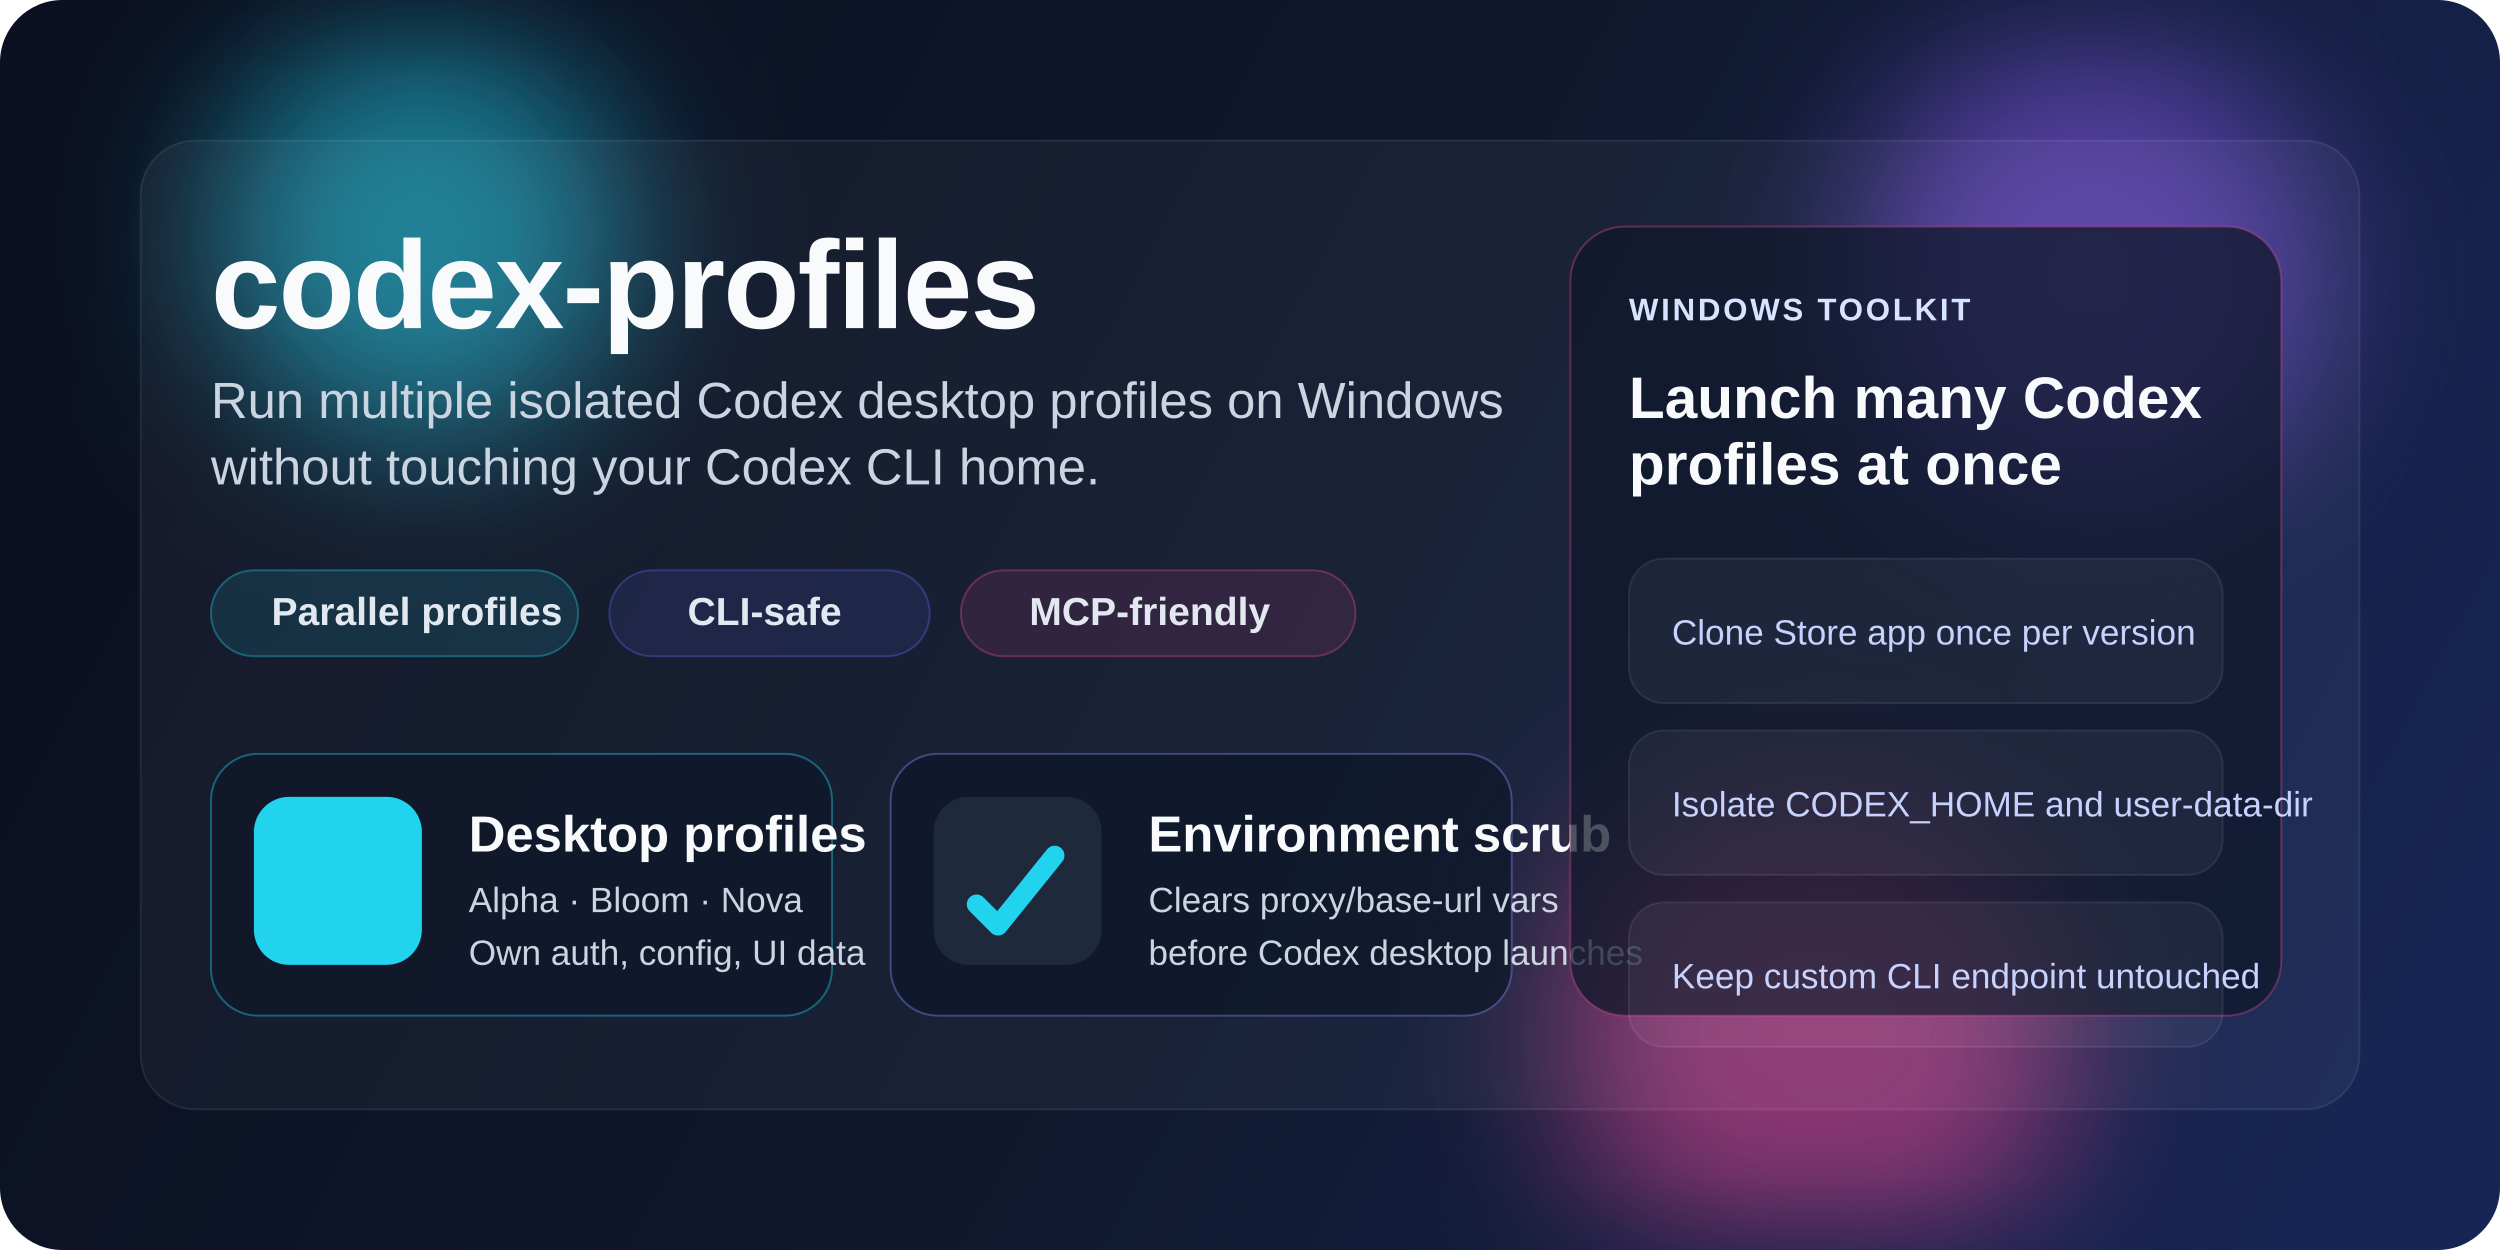
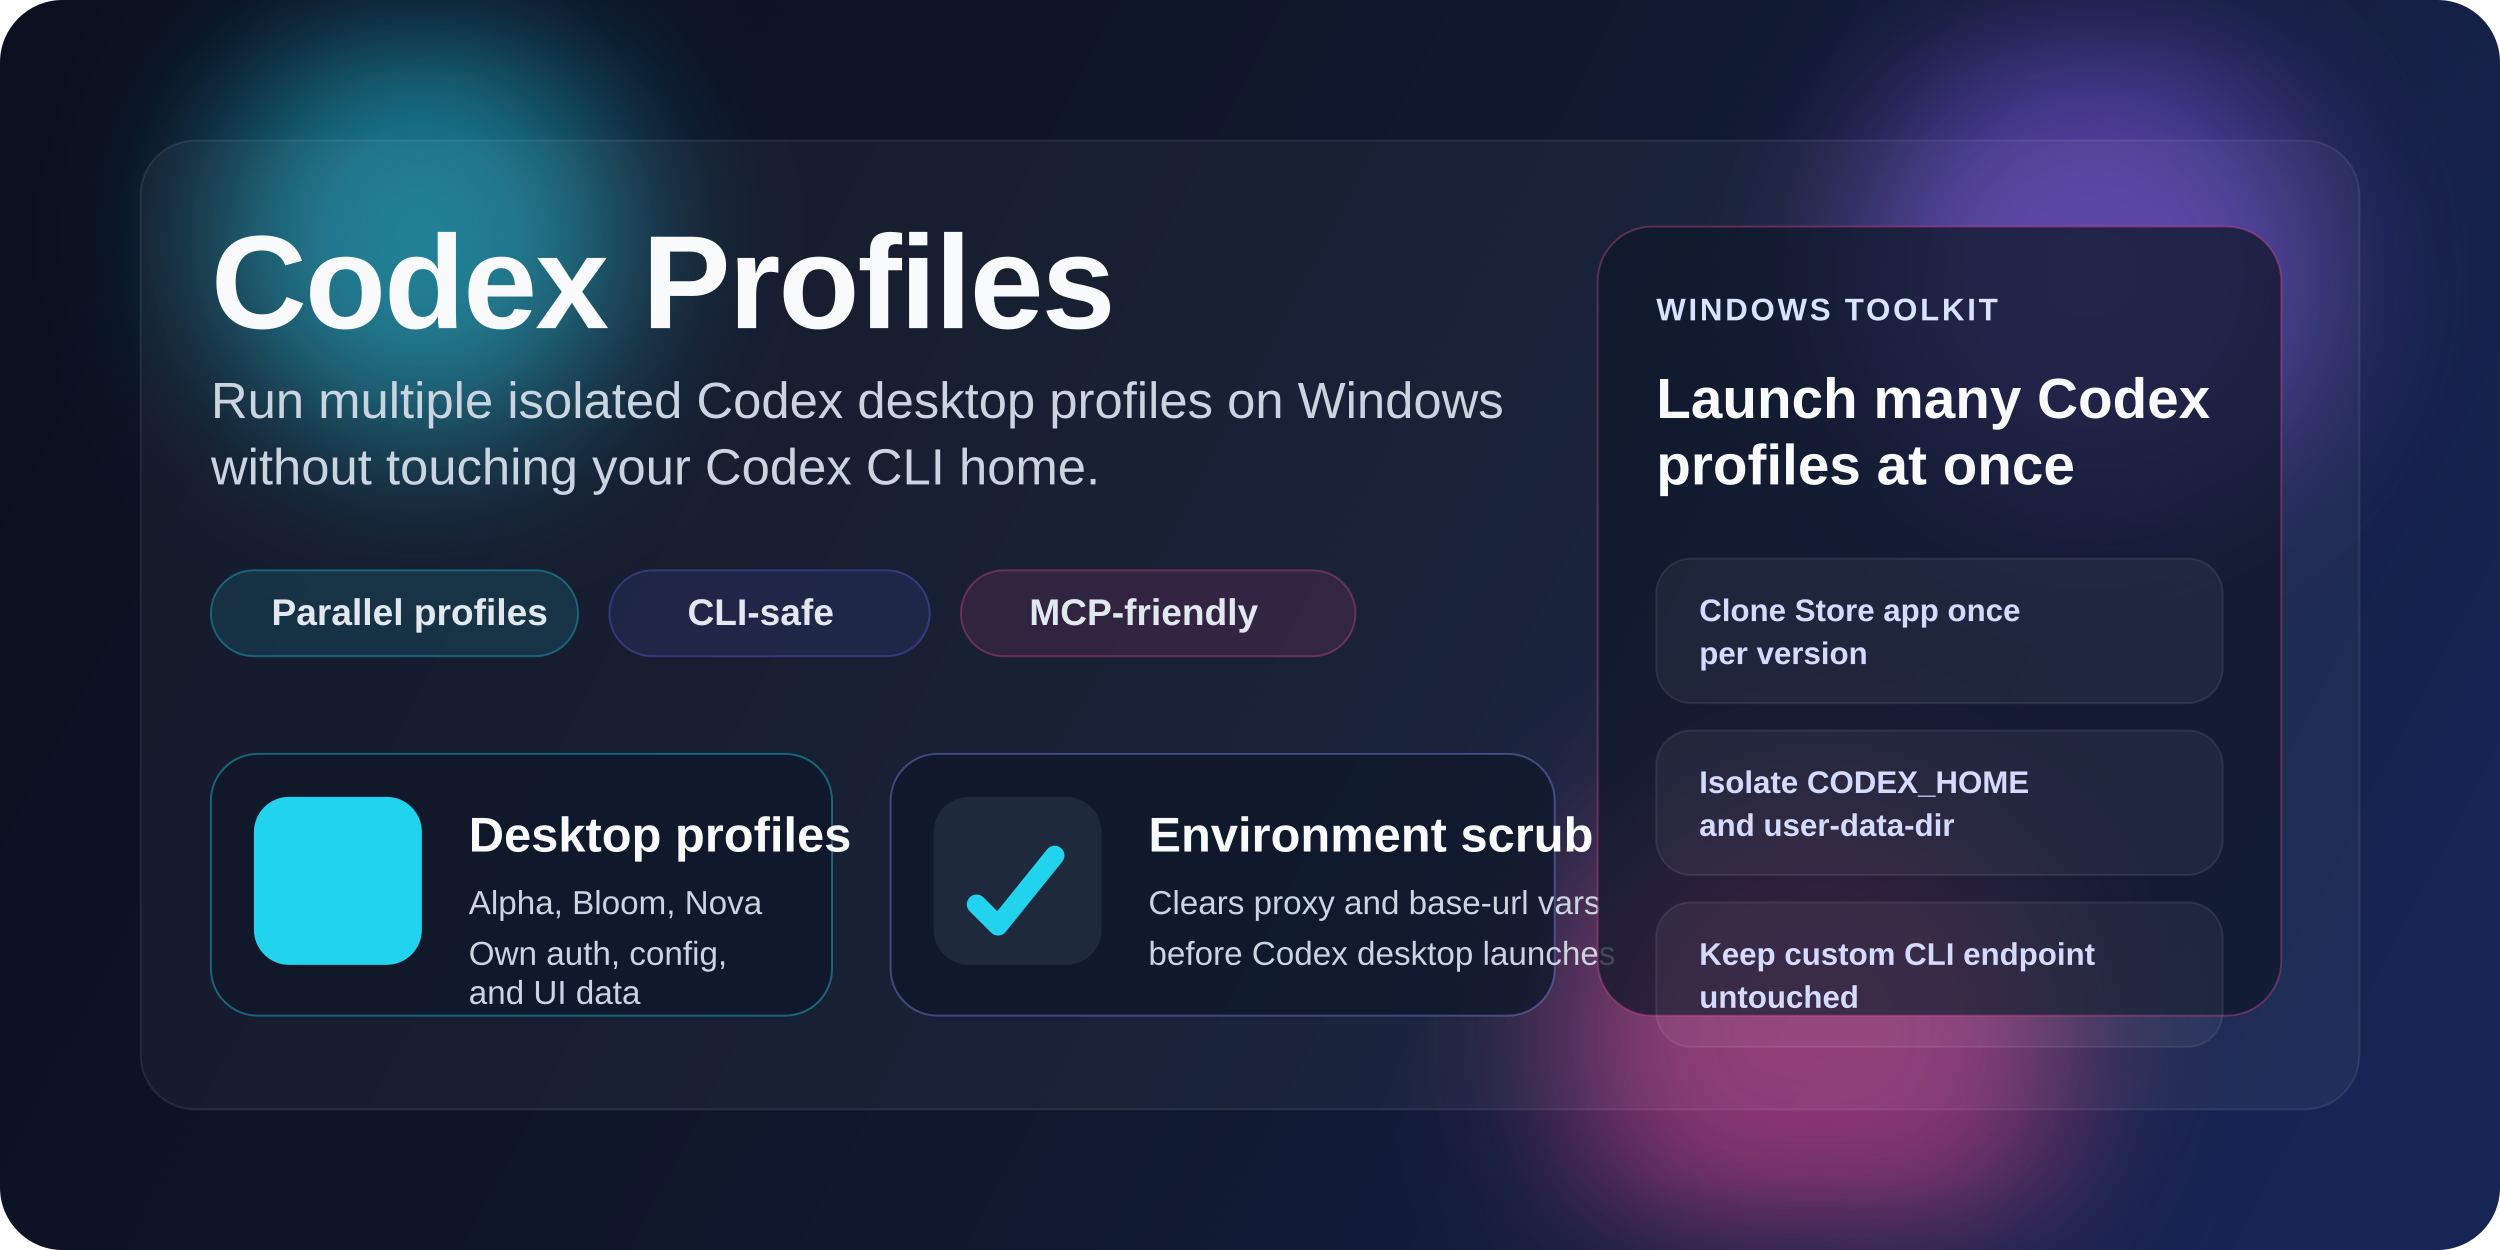
<svg xmlns="http://www.w3.org/2000/svg" width="1280" height="640" viewBox="0 0 1280 640" fill="none">
  <defs>
    <linearGradient id="bg" x1="80" y1="40" x2="1180" y2="620" gradientUnits="userSpaceOnUse">
      <stop stop-color="#0B1020" />
      <stop offset="0.55" stop-color="#10192F" />
      <stop offset="1" stop-color="#172554" />
    </linearGradient>
    <linearGradient id="accentA" x1="140" y1="120" x2="520" y2="420" gradientUnits="userSpaceOnUse">
      <stop stop-color="#22D3EE" />
      <stop offset="1" stop-color="#6366F1" />
    </linearGradient>
-     <linearGradient id="accentB" x1="760" y1="140" x2="1120" y2="420" gradientUnits="userSpaceOnUse">
-       <stop stop-color="#A78BFA" />
-       <stop offset="1" stop-color="#EC4899" />
-     </linearGradient>
    <filter id="blurA" x="0" y="0" width="1280" height="640" filterUnits="userSpaceOnUse">
      <feGaussianBlur stdDeviation="40" />
    </filter>
    <style>
-       .title { font: 700 64px 'Segoe UI', Arial, sans-serif; fill: #F8FAFC; letter-spacing: -1px; }
-       .subtitle { font: 400 26px 'Segoe UI', Arial, sans-serif; fill: #CBD5E1; }
-       .pill { font: 600 20px 'Segoe UI', Arial, sans-serif; fill: #E2E8F0; }
-       .cardTitle { font: 700 26px 'Segoe UI', Arial, sans-serif; fill: #F8FAFC; }
-       .cardText { font: 400 18px 'Segoe UI', Arial, sans-serif; fill: #CBD5E1; }
-       .miniLabel { font: 700 16px 'Segoe UI', Arial, sans-serif; fill: #D8E4FF; letter-spacing: 1.4px; }
-       .miniTitle { font: 700 30px 'Segoe UI', Arial, sans-serif; fill: #F8FAFC; }
-       .miniText { font: 400 18px 'Segoe UI', Arial, sans-serif; fill: #C7D2FE; }
+       .title { font-family: 'Segoe UI', Arial, sans-serif; font-size: 68px; font-weight: 800; fill: #F8FAFC; letter-spacing: -1px; }
+       .subtitle { font-family: 'Segoe UI', Arial, sans-serif; font-size: 26px; font-weight: 500; fill: #CBD5E1; }
+       .pill { font-family: 'Segoe UI', Arial, sans-serif; font-size: 19px; font-weight: 700; fill: #E2E8F0; }
+       .cardTitle { font-family: 'Segoe UI', Arial, sans-serif; font-size: 25px; font-weight: 800; fill: #F8FAFC; }
+       .cardText { font-family: 'Segoe UI', Arial, sans-serif; font-size: 17px; font-weight: 500; fill: #CBD5E1; }
+       .miniLabel { font-family: 'Segoe UI', Arial, sans-serif; font-size: 16px; font-weight: 800; fill: #D8E4FF; letter-spacing: 1.4px; }
+       .miniTitle { font-family: 'Segoe UI', Arial, sans-serif; font-size: 29px; font-weight: 800; fill: #F8FAFC; }
+       .miniText { font-family: 'Segoe UI', Arial, sans-serif; font-size: 16px; font-weight: 600; fill: #D5DBFF; }
    </style>
  </defs>
  <rect width="1280" height="640" rx="32" fill="url(#bg)" />
  <g filter="url(#blurA)" opacity="0.55">
    <circle cx="215" cy="120" r="105" fill="#22D3EE" />
    <circle cx="1070" cy="140" r="120" fill="#8B5CF6" />
    <circle cx="930" cy="530" r="130" fill="#EC4899" />
  </g>
  <rect x="72" y="72" width="1136" height="496" rx="28" fill="rgba(255,255,255,0.04)" stroke="rgba(255,255,255,0.08)" />
-   <text x="108" y="168" class="title">codex-profiles</text>
+   <text x="108" y="168" class="title">Codex Profiles</text>
  <text x="108" y="214" class="subtitle">Run multiple isolated Codex desktop profiles on Windows</text>
  <text x="108" y="248" class="subtitle">without touching your Codex CLI home.</text>
  <g>
    <rect x="108" y="292" width="188" height="44" rx="22" fill="rgba(34,211,238,0.12)" stroke="rgba(34,211,238,0.35)" />
    <text x="139" y="320" class="pill">Parallel profiles</text>
    <rect x="312" y="292" width="164" height="44" rx="22" fill="rgba(99,102,241,0.12)" stroke="rgba(99,102,241,0.35)" />
    <text x="352" y="320" class="pill">CLI-safe</text>
    <rect x="492" y="292" width="202" height="44" rx="22" fill="rgba(236,72,153,0.12)" stroke="rgba(236,72,153,0.35)" />
    <text x="527" y="320" class="pill">MCP-friendly</text>
  </g>
  <g transform="translate(108 386)">
    <rect width="318" height="134" rx="24" fill="rgba(15,23,42,0.78)" stroke="rgba(34,211,238,0.4)" />
    <rect x="22" y="22" width="86" height="86" rx="18" fill="url(#accentA)" />
    <text x="132" y="50" class="cardTitle">Desktop profiles</text>
-     <text x="132" y="81" class="cardText">Alpha · Bloom · Nova</text>
-     <text x="132" y="108" class="cardText">Own auth, config, UI data</text>
+     <text x="132" y="82" class="cardText">Alpha, Bloom, Nova</text>
+     <text x="132" y="108" class="cardText">Own auth, config,</text>
+     <text x="132" y="128" class="cardText">and UI data</text>
  </g>
  <g transform="translate(456 386)">
-     <rect width="318" height="134" rx="24" fill="rgba(15,23,42,0.78)" stroke="rgba(129,140,248,0.4)" />
+     <rect width="340" height="134" rx="24" fill="rgba(15,23,42,0.78)" stroke="rgba(129,140,248,0.4)" />
    <rect x="22" y="22" width="86" height="86" rx="18" fill="#1E293B" />
    <path d="M44 77 L55 88 L84 52" stroke="#22D3EE" stroke-width="10" stroke-linecap="round" stroke-linejoin="round" />
    <text x="132" y="50" class="cardTitle">Environment scrub</text>
-     <text x="132" y="81" class="cardText">Clears proxy/base-url vars</text>
+     <text x="132" y="82" class="cardText">Clears proxy and base-url vars</text>
    <text x="132" y="108" class="cardText">before Codex desktop launches</text>
  </g>
-   <g transform="translate(804 116)">
-     <rect width="364" height="404" rx="28" fill="rgba(15,23,42,0.74)" stroke="rgba(236,72,153,0.35)" />
+   <g transform="translate(818 116)">
+     <rect width="350" height="404" rx="28" fill="rgba(15,23,42,0.74)" stroke="rgba(236,72,153,0.35)" />
    <text x="30" y="48" class="miniLabel">WINDOWS TOOLKIT</text>
    <text x="30" y="98" class="miniTitle">Launch many Codex</text>
    <text x="30" y="132" class="miniTitle">profiles at once</text>
-     <rect x="30" y="170" width="304" height="74" rx="18" fill="rgba(255,255,255,0.05)" stroke="rgba(255,255,255,0.08)" />
-     <text x="52" y="214" class="miniText">Clone Store app once per version</text>
-     <rect x="30" y="258" width="304" height="74" rx="18" fill="rgba(255,255,255,0.05)" stroke="rgba(255,255,255,0.08)" />
-     <text x="52" y="302" class="miniText">Isolate CODEX_HOME and user-data-dir</text>
-     <rect x="30" y="346" width="304" height="74" rx="18" fill="rgba(255,255,255,0.05)" stroke="rgba(255,255,255,0.08)" />
-     <text x="52" y="390" class="miniText">Keep custom CLI endpoint untouched</text>
+     <rect x="30" y="170" width="290" height="74" rx="18" fill="rgba(255,255,255,0.05)" stroke="rgba(255,255,255,0.08)" />
+     <text x="52" y="202" class="miniText">Clone Store app once</text>
+     <text x="52" y="224" class="miniText">per version</text>
+     <rect x="30" y="258" width="290" height="74" rx="18" fill="rgba(255,255,255,0.05)" stroke="rgba(255,255,255,0.08)" />
+     <text x="52" y="290" class="miniText">Isolate CODEX_HOME</text>
+     <text x="52" y="312" class="miniText">and user-data-dir</text>
+     <rect x="30" y="346" width="290" height="74" rx="18" fill="rgba(255,255,255,0.05)" stroke="rgba(255,255,255,0.08)" />
+     <text x="52" y="378" class="miniText">Keep custom CLI endpoint</text>
+     <text x="52" y="400" class="miniText">untouched</text>
  </g>
</svg>
